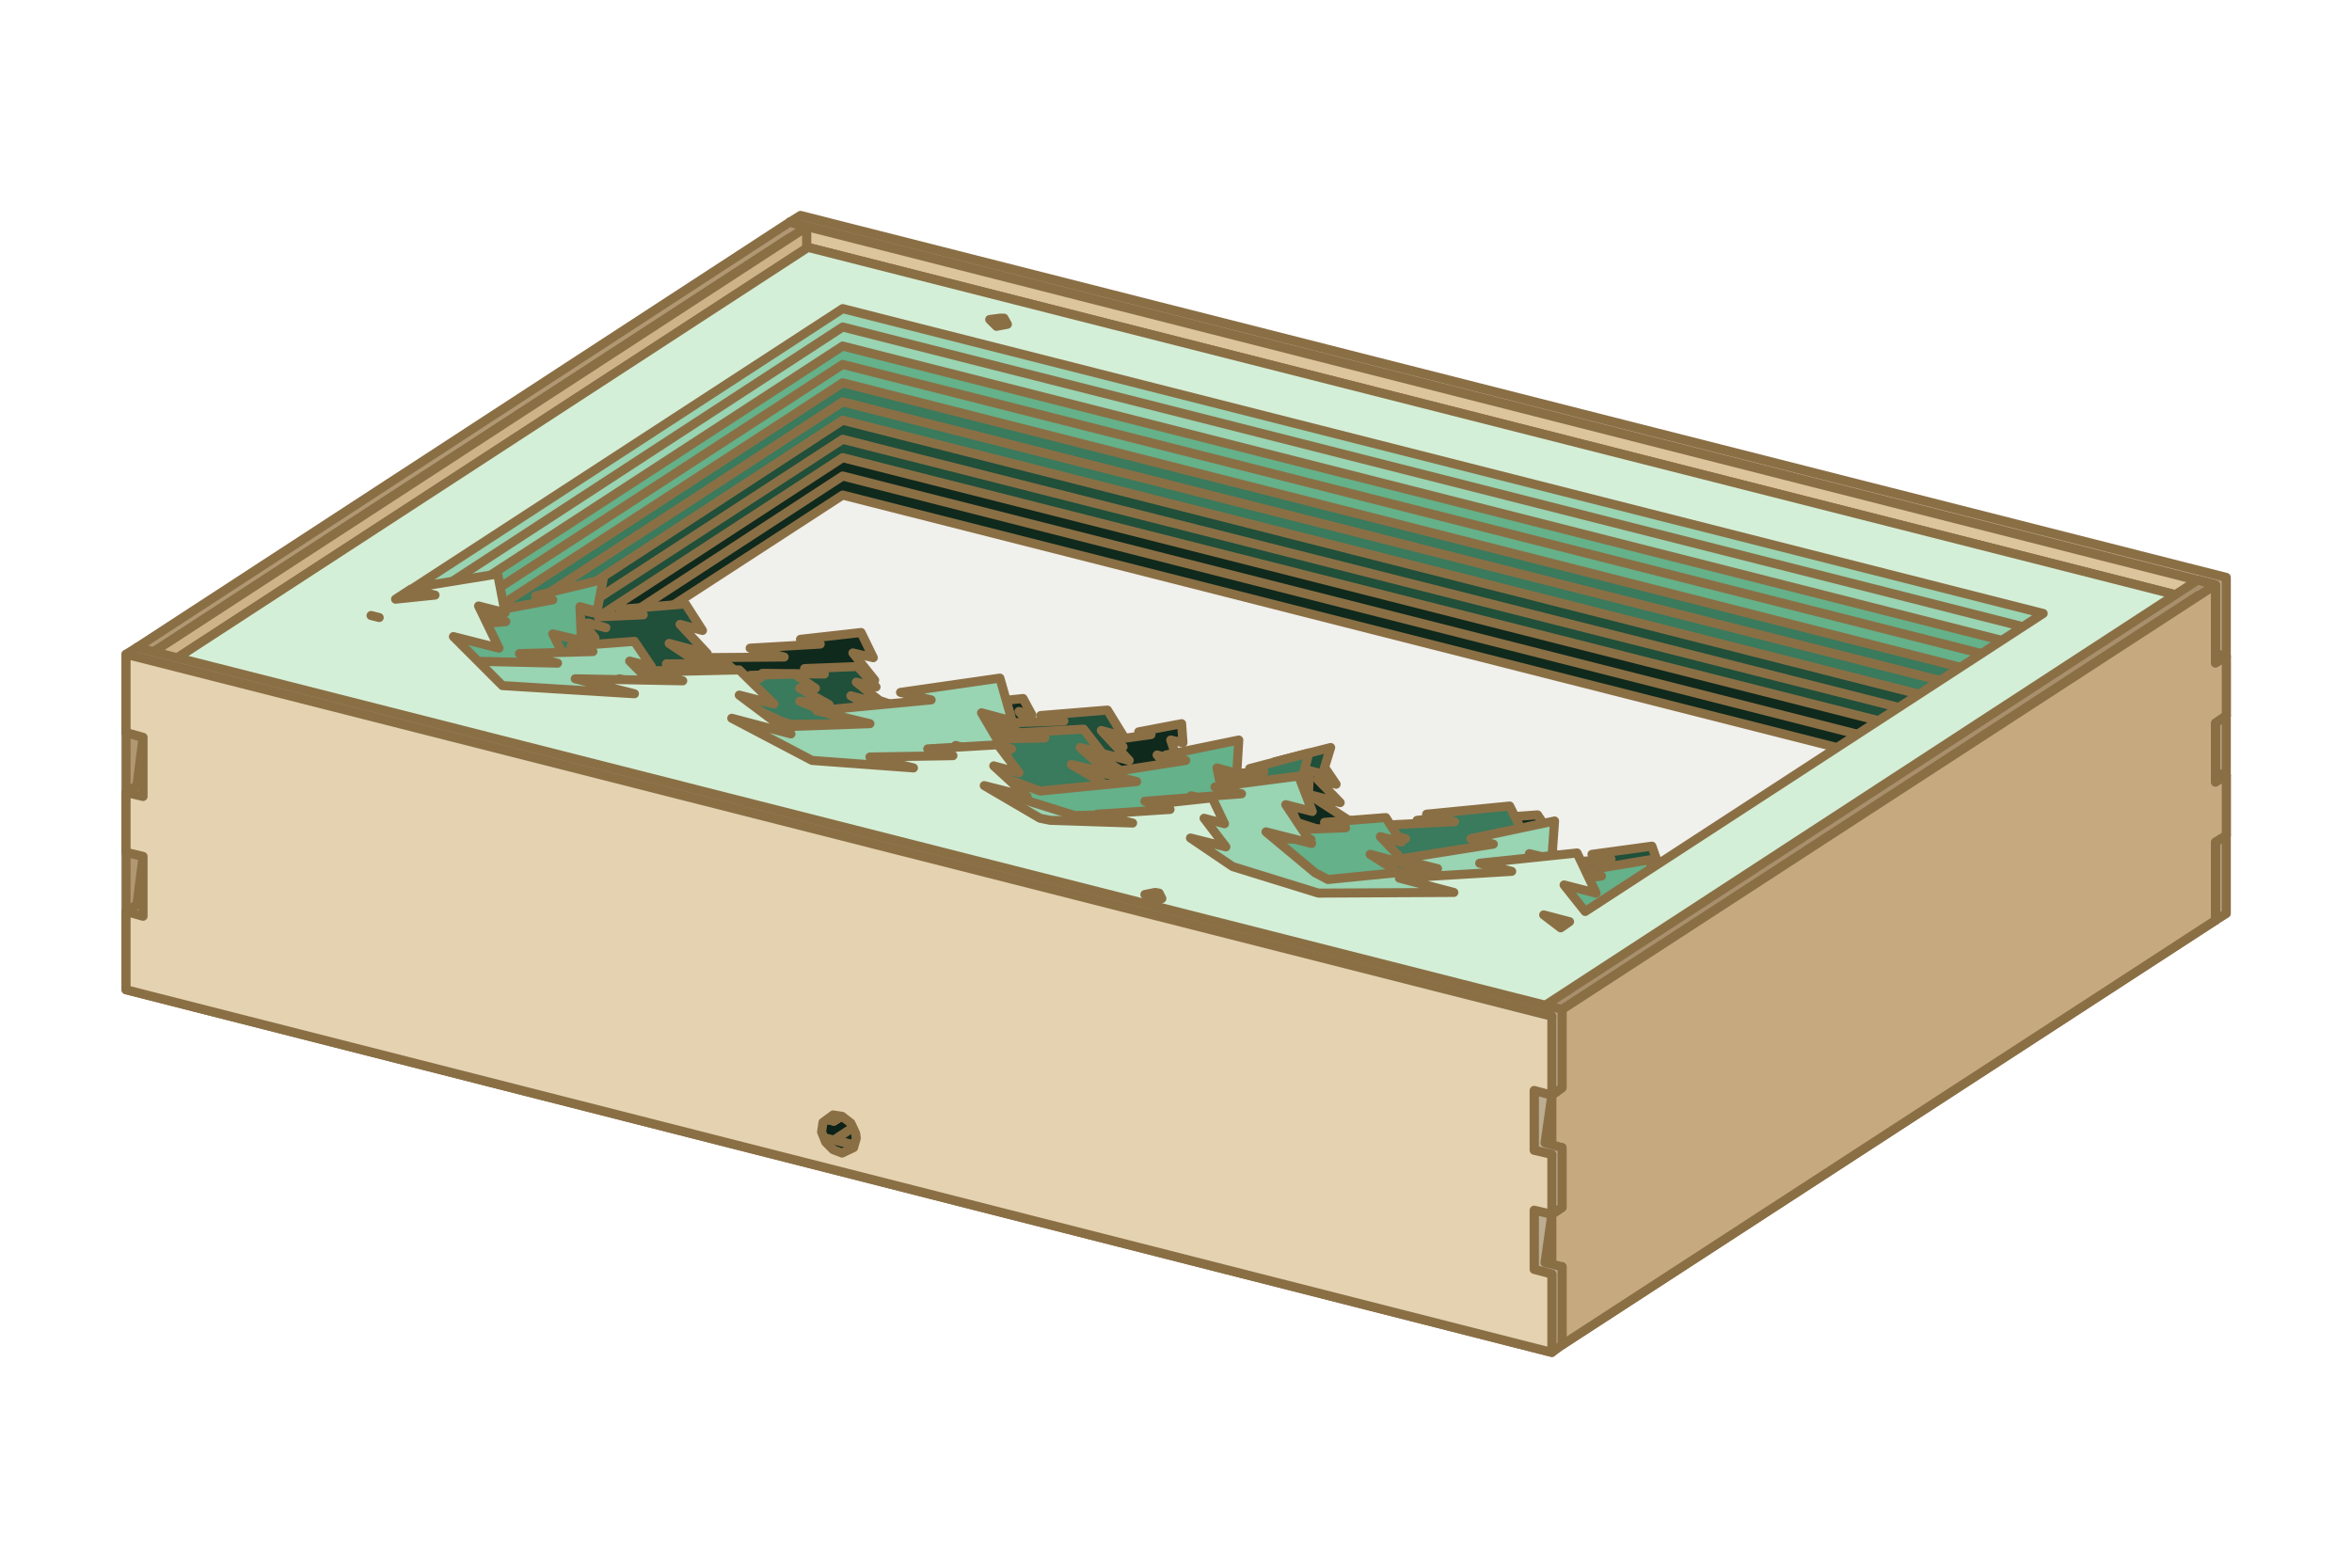
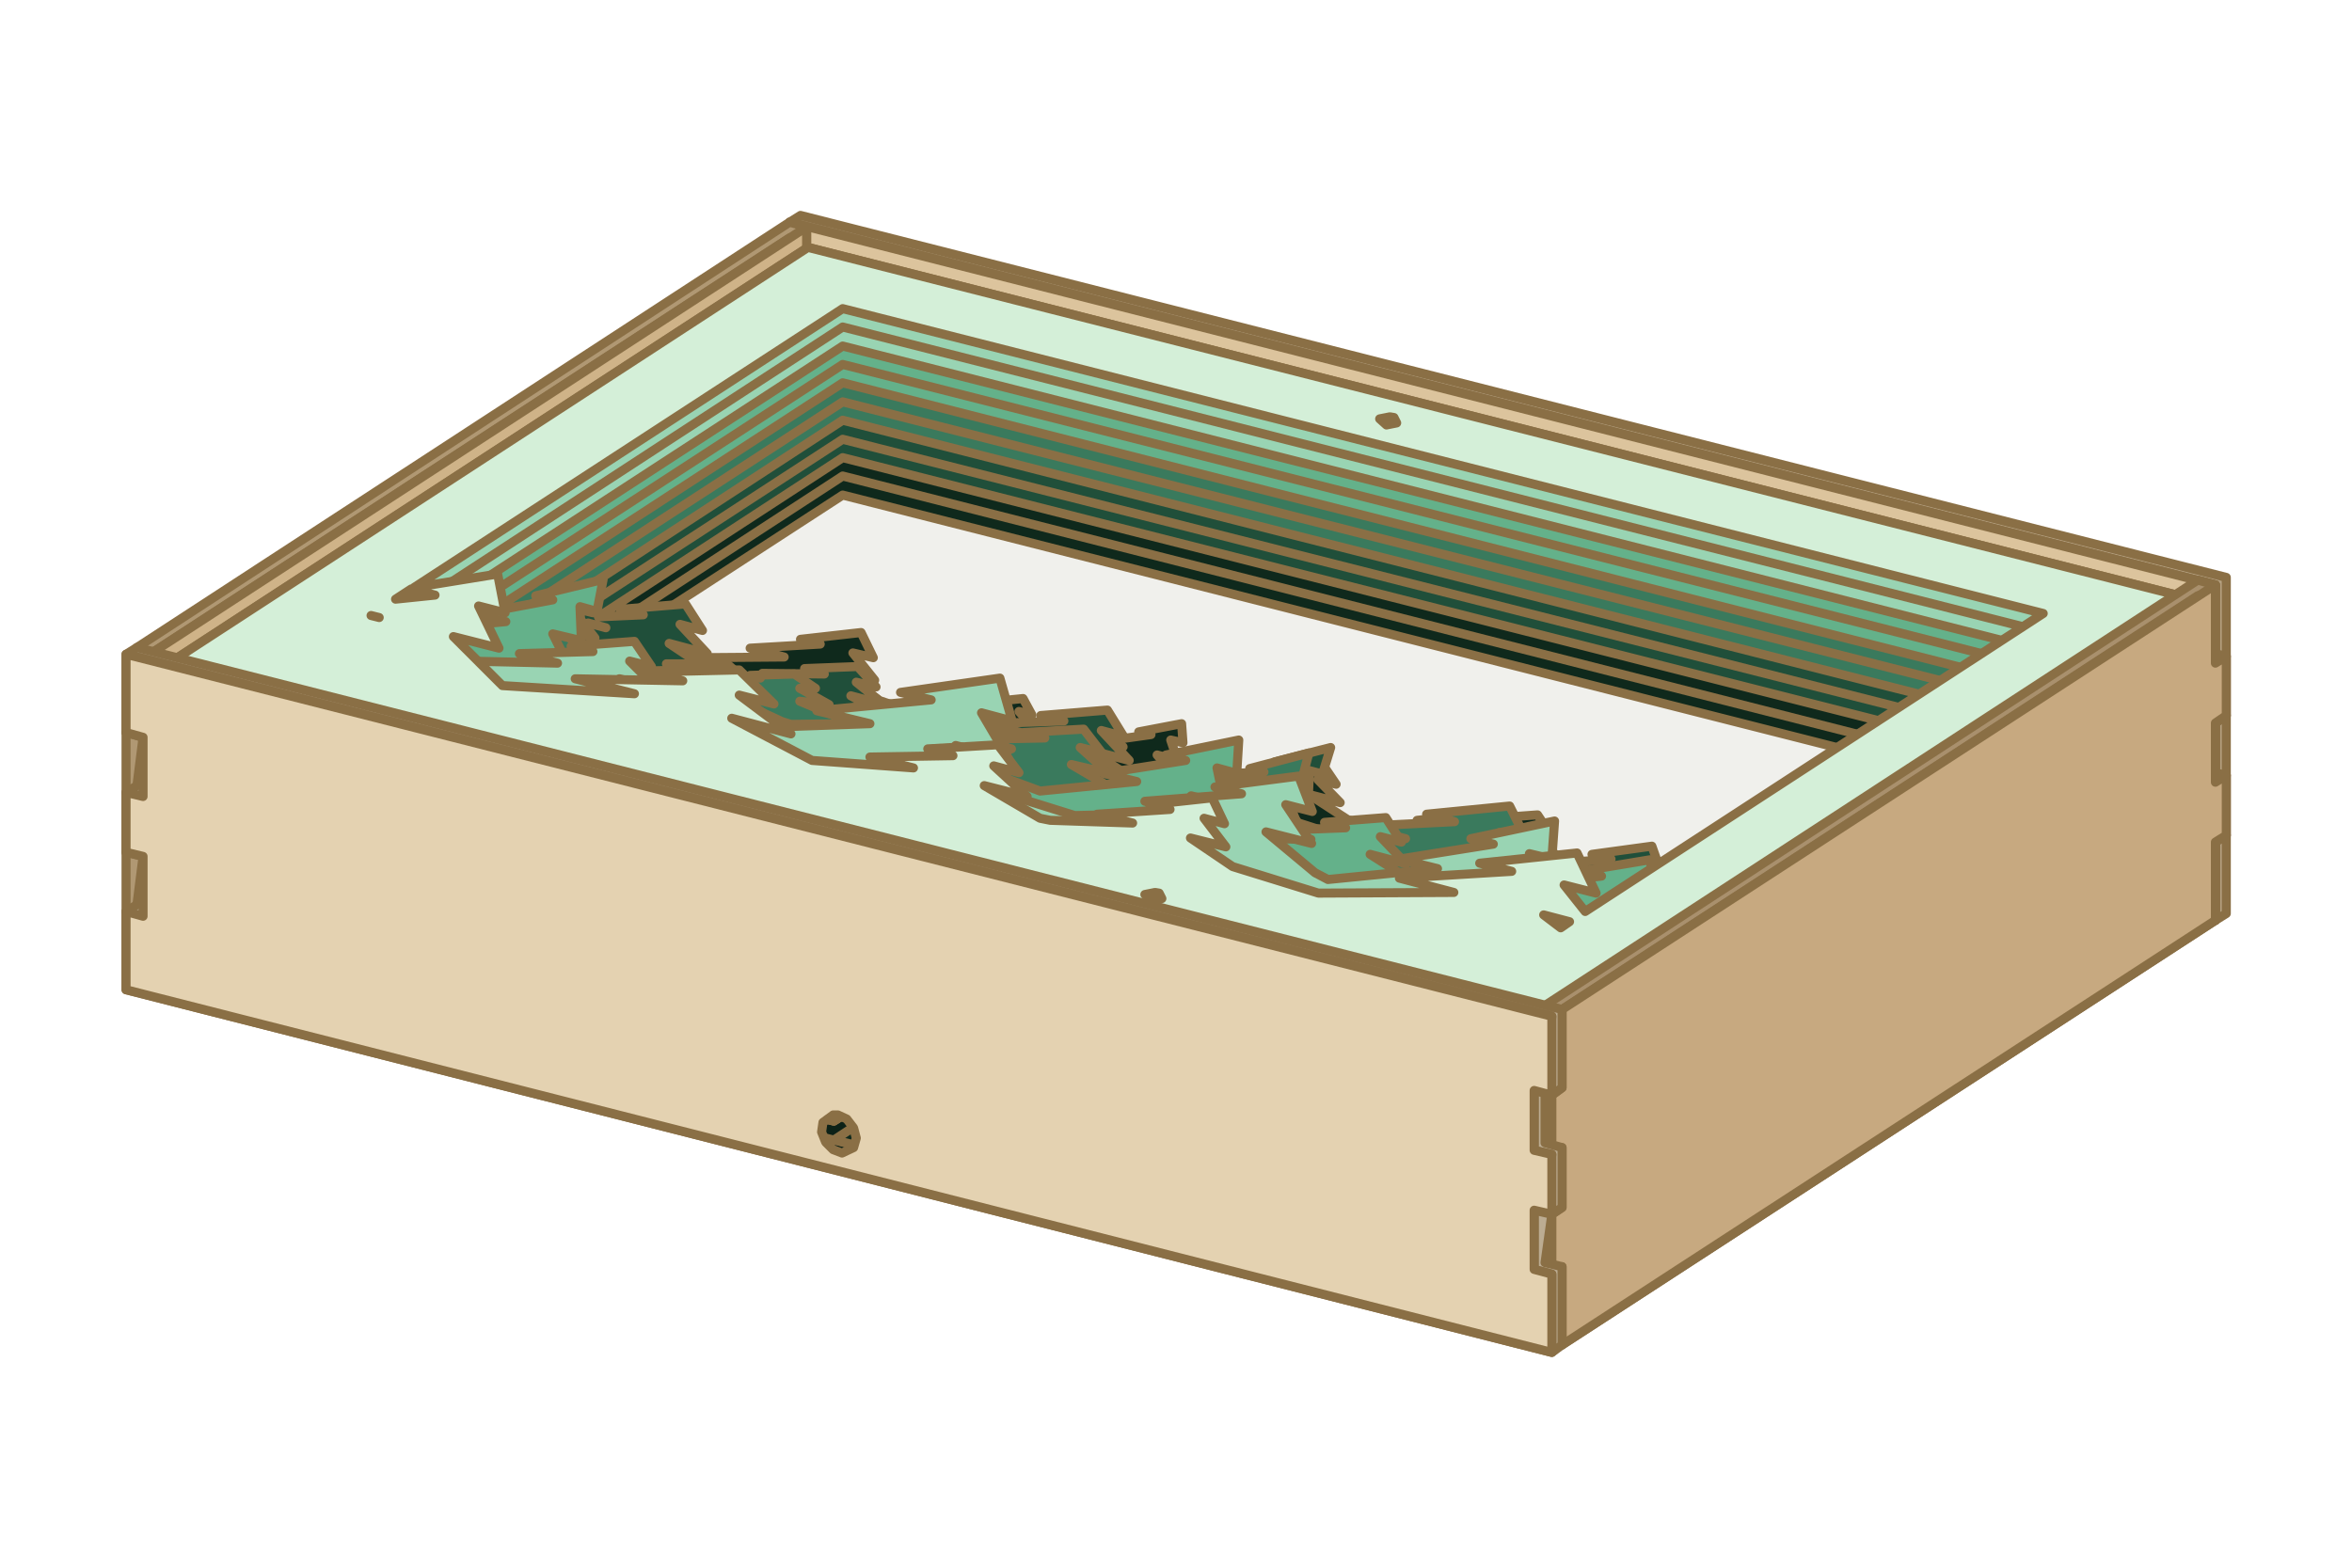
<svg xmlns="http://www.w3.org/2000/svg" width="300" height="200" viewBox="-118.72 -69.81 345.59 204.1">
  <path fill="#b5a181" fill-rule="evenodd" stroke="#8A6F45" stroke-linejoin="round" stroke-width="1.33" d="m-1.1-13.5.9-7.1-2.5-.6V-30l1.6-1 .9-7.1-2.5-.6v-11.6l1.6-1L208.4 1.9v11.6l-1.6 1-1 7.1 2.6.6V31l-1.6 1-1 7.1 2.6.7v11.5l-1.6 1L-2.7-.9v-11.5Zm0-8.7 2.5.6v8.8l-1.6 1-.9 9.8 207.9 52.9V40.8l-2.6-.6v-8.8l1.6-1.1 1-7-2.6-.7v-8.8l1.6-1 1-9.8L-1.1-49.9v10.1l2.5.7v8.7l-1.6 1.1-.9-.3Z" />
  <path fill="#dcc49d" fill-rule="evenodd" stroke="#8A6F45" stroke-linejoin="round" stroke-width="1.33" d="M204.2 13.8v8.8l2.6.7V32l-2.6-.6v8.8l2.6.6v11.5L-2.7-.9v-11.5l2.5.6v-8.8l-2.5-.6V-30l2.5.7v-8.8l-2.5-.6v-11.6L206.8 3v11.5Z" />
  <path fill="#b09873" fill-rule="evenodd" stroke="#8A6F45" stroke-linejoin="round" stroke-width="1.33" d="M1.4-21.6v8.8l-1.6 1V-.3l-95.9 62.5-2.5-.7V51.4l-1.6-.4v-8.7l1.6-1.1v-7.3l-1.6-.4v-8.8l1.6-1V12.2l95.9-62.5 2.5.7v10.1l1.6.4v8.7l-1.6 1.1v7.3Zm-99.1 47v7.3l1.6.4v8.8l-1.6 1v7.3l1.6.4v9.2L-2.7-.9v-11.5l1.6-1.1v-7.3l-1.6-.4V-30l1.6-1v-7.3l-1.6-.4V-48l-93.4 60.8v11.5Z" />
  <path fill="#cfb388" fill-rule="evenodd" stroke="#8A6F45" stroke-linejoin="round" stroke-width="1.33" d="M-97.7 25.4v8.7l1.6-1v8.8l-1.6 1v8.8l1.6-1.1v11.6L-.2-.3v-11.5l1.6-1v-8.8l-1.6 1v-8.7l1.6-1.1v-8.7l-1.6 1v-11.5l-95.9 62.4v11.5Z" />
  <path fill="#0c2117" fill-rule="evenodd" stroke="#8A6F45" stroke-linejoin="round" stroke-width="1.33" d="M-95.4 59.3 0-2.7 203.5 49v2.7l-95.4 62.1-203.5-51.7Zm203.5 51.8L200.5 51 0 0l-92.4 60.1Z" />
-   <path fill="#0f291c" fill-rule="evenodd" stroke="#8A6F45" stroke-linejoin="round" stroke-width="1.33" d="M108.1 111.1-95.4 59.3 0-2.7 203.5 49ZM-58.7 64.2l-1.5.3 1 .9 1.6-.3-.5-.8ZM51 92.1l-1.5.2 1 1L52 93l-.4-.9Zm29.4 7.4-1.5.3 1 .9 1.5-.3-.4-.8Zm59.1-55.3-1.8.1-2.8 1.8-2.2.2-1.3.5-.3 1.5 2 .9 1.8.1 1.9-.2 1.4-.5.2-1.5 2.3-1.7-.6-1.1ZM37.7 18.3l-1.8.2-2.8 1.7-2.1.2-1.4.6-.3 1.5 2 .8 1.9.2 1.8-.3 1.4-.5.3-1.5 2.2-1.7-.6-1.1ZM167.3 43l-1.5.2 1 1 1.5-.3-.4-.9ZM28.2 7.6l-1.5.3 1 .9 1.6-.3-.5-.8Z" />
+   <path fill="#0f291c" fill-rule="evenodd" stroke="#8A6F45" stroke-linejoin="round" stroke-width="1.33" d="M108.1 111.1-95.4 59.3 0-2.7 203.5 49ZM-58.7 64.2l-1.5.3 1 .9 1.6-.3-.5-.8ZM51 92.1l-1.5.2 1 1L52 93l-.4-.9Zm29.4 7.4-1.5.3 1 .9 1.5-.3-.4-.8Zm59.1-55.3-1.8.1-2.8 1.8-2.2.2-1.3.5-.3 1.5 2 .9 1.8.1 1.9-.2 1.4-.5.2-1.5 2.3-1.7-.6-1.1ZM37.7 18.3l-1.8.2-2.8 1.7-2.1.2-1.4.6-.3 1.5 2 .8 1.9.2 1.8-.3 1.4-.5.3-1.5 2.2-1.7-.6-1.1ZM167.3 43l-1.5.2 1 1 1.5-.3-.4-.9ZM85.5 22.2l-1.5.2 1 1 1.5-.3-.4-.9ZM28.2 7.6l-1.5.3 1 .9 1.6-.3-.5-.8Z" />
  <path fill="#0c2117" fill-rule="evenodd" stroke="#8A6F45" stroke-linejoin="round" stroke-width="1.33" d="m8.9 83.1 8.5-5.5 85.7 21.8 75.4-49.1L5.1 6.2l-75.4 49.1 82.6 21V79l-8.5 5.6-99.2-25.3v-2.7L0-5.5l203.5 51.7V49l-95.4 62.1L8.9 85.9Zm-82.2-25.8v-2.8l78.4-51 176.4 44.8v2.8l-78.4 51-85.7-21.8-5.4 3.6 96.1 24.4 92.4-60.1L0-2.7l-92.4 60.1L3.8 81.8l5.5-3.5Z" />
-   <path fill="#0f291c" fill-rule="evenodd" stroke="#8A6F45" stroke-linejoin="round" stroke-width="1.33" d="M108.1 108.3 8.9 83.1l8.5-5.5 85.7 21.8 78.4-51.1L5.1 3.5l-78.4 51 85.6 21.8-8.5 5.5-99.2-25.2L0-5.5l203.5 51.7ZM51 89.3l-1.5.3 1 .9 1.5-.3-.4-.8ZM-58.6 61.6l-1.4.4 1.6.4.2-.7ZM80.5 97l-1.4.3 1.6.4.2-.6ZM28.2 4.9l-1.5.2 1 1 1.6-.3-.5-.8Zm139.2 35.5-1.4.4 1.6.4.2-.7Z" />
+   <path fill="#0f291c" fill-rule="evenodd" stroke="#8A6F45" stroke-linejoin="round" stroke-width="1.33" d="M108.1 108.3 8.9 83.1l8.5-5.5 85.7 21.8 78.4-51.1L5.1 3.5l-78.4 51 85.6 21.8-8.5 5.5-99.2-25.2L0-5.5l203.5 51.7ZM51 89.3l-1.5.3 1 .9 1.5-.3-.4-.8ZM-58.6 61.6l-1.4.4 1.6.4.2-.7ZM80.5 97l-1.4.3 1.6.4.2-.6Zm5-77.6-1.5.3 1 .9 1.5-.3-.4-.8Zm81.9 21-1.4.4 1.6.4.2-.7ZM28.3 5.1l-1.4.3 1.6.4.2-.6Z" />
  <path fill="#0c2117" fill-rule="evenodd" stroke="#8A6F45" stroke-linejoin="round" stroke-width="1.33" d="m8.9 80.4 8.5-5.5 85.7 21.7 75.4-49.1L5.1 3.5l-75.4 49.1 82.6 21v2.7l-8.5 5.5-99.2-25.2v-2.7L0-8.2l203.5 51.7v2.7l-95.4 62.1L8.9 83.1Zm-82.2-25.9v-2.7L5.1.7l176.4 44.9v2.7l-78.4 51.1-85.7-21.8-5.4 3.5 96.1 24.5 92.4-60.1L0-5.5l-92.4 60.1L3.8 79.1l5.5-3.6Z" />
-   <path fill="#0f291c" fill-rule="evenodd" stroke="#8A6F45" stroke-linejoin="round" stroke-width="1.33" d="M108.1 105.6 8.9 80.4l8.5-5.5 85.7 21.7 78.4-51L5.1.7l-78.4 51.1 85.6 21.8-8.5 5.5-99.2-25.2L0-8.2l203.5 51.7ZM51 86.6l-1.5.3 1 .9 1.5-.3-.4-.8ZM-58.6 58.9l-1.4.4 1.6.4.2-.7ZM80.5 94.2l-1.4.4 1.6.4.2-.7ZM28.2 2.1l-1.5.3 1 .9 1.6-.2-.5-.9Zm139.2 35.6-1.4.3 1.6.4.2-.6Z" />
+   <path fill="#0f291c" fill-rule="evenodd" stroke="#8A6F45" stroke-linejoin="round" stroke-width="1.33" d="M108.1 105.6 8.9 80.4l8.5-5.5 85.7 21.7 78.4-51L5.1.7l-78.4 51.1 85.6 21.8-8.5 5.5-99.2-25.2L0-8.2l203.5 51.7ZM51 86.6l-1.5.3 1 .9 1.5-.3-.4-.8ZM-58.6 58.9l-1.4.4 1.6.4.2-.7ZM80.5 94.2l-1.4.4 1.6.4.2-.7Zm5-77.5L84 17l1 .9 1.5-.3-.4-.8Zm81.9 21-1.4.3 1.6.4.2-.6ZM28.3 2.3l-1.4.4 1.6.4.2-.7Z" />
  <path fill="#0c2117" fill-rule="evenodd" stroke="#8A6F45" stroke-linejoin="round" stroke-width="1.33" d="M-95.4 51.1 0-11l203.5 51.8v2.7l-95.4 62.1-203.5-51.7Zm203.5 51.8 92.4-60.2L0-8.2l-92.4 60.1Z" />
-   <path fill="#0f291c" fill-rule="evenodd" stroke="#8A6F45" stroke-linejoin="round" stroke-width="1.33" d="M108.1 102.9-95.4 51.1 0-11l203.5 51.8ZM51 83.8l-1.5.3 1 .9 1.5-.2-.4-.9ZM-58.6 56.2l-1.4.3 1.6.4.2-.6ZM80.5 91.5l-1.4.4 1.6.4.2-.7ZM5.1-2l-78.4 51.1 176.4 44.8 78.4-51.1ZM28.2-.6l-1.5.3 1 .9 1.6-.3-.5-.8Zm139.2 35.5-1.4.4 1.6.4.2-.7Z" />
+   <path fill="#0f291c" fill-rule="evenodd" stroke="#8A6F45" stroke-linejoin="round" stroke-width="1.33" d="M108.1 102.9-95.4 51.1 0-11l203.5 51.8ZM51 83.8l-1.5.3 1 .9 1.5-.2-.4-.9ZM-58.6 56.2l-1.4.3 1.6.4.2-.6ZM80.5 91.5l-1.4.4 1.6.4.2-.7ZM5.1-2l-78.4 51.1 176.4 44.8 78.4-51.1Zm80.4 15.9-1.5.3 1 .9 1.5-.2-.4-.9Zm81.9 21-1.4.4 1.6.4.2-.7ZM28.3-.4l-1.4.3 1.6.4.2-.6Z" />
  <path fill="#0c2117" fill-rule="evenodd" stroke="#8A6F45" stroke-linejoin="round" stroke-width="1.33" d="M-95.4 48.4 0-13.7 203.5 38v2.8l-95.4 62.1-203.5-51.8Zm203.5 51.7L200.5 40 0-11l-92.4 60.2Z" />
-   <path fill="#0f291c" fill-rule="evenodd" stroke="#8A6F45" stroke-linejoin="round" stroke-width="1.33" d="M108.1 100.1-95.4 48.4 0-13.7 203.5 38ZM51 81.1l-1.5.3 1 .9L52 82l-.4-.8ZM-58.6 53.4l-1.4.4 1.6.4.2-.7ZM80.5 88.8l-1.4.3 1.6.4.2-.6ZM5.1-4.7l-78.4 51 176.4 44.8 78.4-51Zm23.1 1.3-1.5.3 1 .9 1.6-.2-.5-.9Zm139.2 35.6-1.4.3 1.6.5.2-.7Z" />
+   <path fill="#0f291c" fill-rule="evenodd" stroke="#8A6F45" stroke-linejoin="round" stroke-width="1.33" d="M108.1 100.1-95.4 48.4 0-13.7 203.5 38ZM51 81.1l-1.5.3 1 .9L52 82l-.4-.8ZM-58.6 53.4l-1.4.4 1.6.4.2-.7ZM80.5 88.8l-1.4.3 1.6.4.2-.6ZM5.1-4.7l-78.4 51 176.4 44.8 78.4-51Zm80.4 15.9-1.5.3 1 .9 1.5-.3-.4-.8Zm81.9 21-1.4.3 1.6.5.2-.7ZM28.3-3.2l-1.4.4 1.6.4.2-.7Z" />
  <path fill="#bebebb" fill-rule="evenodd" stroke="#8A6F45" stroke-linejoin="round" stroke-width="1.33" d="M-95.4 45.6 0-16.4l203.5 51.7V38l-95.4 62.1-203.5-51.7Zm203.5 51.8 92.4-60.1L0-13.7l-92.4 60.1Z" />
-   <path fill="#f0f0ec" fill-rule="evenodd" stroke="#8A6F45" stroke-linejoin="round" stroke-width="1.33" d="M108.1 97.4-95.4 45.6 0-16.4l203.5 51.7ZM51 78.4l-1.5.2 1 1 1.5-.3-.4-.9ZM28.2-6.1l-1.5.3 1 .9 1.6-.3-.5-.8Z" />
+   <path fill="#f0f0ec" fill-rule="evenodd" stroke="#8A6F45" stroke-linejoin="round" stroke-width="1.33" d="M108.1 97.4-95.4 45.6 0-16.4l203.5 51.7ZM51 78.4l-1.5.2 1 1 1.5-.3-.4-.9ZM85.5 8.5l-1.5.2 1 1 1.5-.3-.4-.9Z" />
  <path fill="#0c2117" fill-rule="evenodd" stroke="#8A6F45" stroke-linejoin="round" stroke-width="1.33" d="M-95.4 42.9 0-19.2l203.5 51.7v2.8l-95.4 62.1-203.5-51.8Zm203.5 51.7 92.4-60.1L0-16.4l-92.4 60.1Z" />
-   <path fill="#0f291c" fill-rule="evenodd" stroke="#8A6F45" stroke-linejoin="round" stroke-width="1.33" d="M108.1 94.6-95.4 42.9 0-19.2l203.5 51.7ZM51 75.6l-1.5.3 1 .9 1.5-.3-.4-.8ZM5.1-10.2-20.6 6.5l-1.4.9 2.2 2.7L-24 9l4.9 3.5 3.2 1.2 12.4-.1-5-1.3 10.3-.6-2.9-.7 8.9-1 1.8 3.7-3-.7 3.2 4-5-1.3 5.7 4.3 5.7 1.9h8.2l-3.4-.8 6.8-.3-2-.5 5.8-.6 1.3 2.4-1.9-.5 2.3 2.6-3.4-.9L34 26l3.9 1.4 8.4-.6-3-.8 7.1-1-1.8-.4 6.3-1.2.2 2.8-1.8-.4 1 3-3-.8 2.7 3.1 1.5.3 10.5.5-4.6-1.2 9.1-.2-2.7-.7 7.7-.6 2.1 3.1-2.7-.7 3.3 3.4-4.6-1.2 5.7 3.7 6.2 2 11.7.2-5-1.2 9.7-.3-2.9-.8 8.2-.6 2.2 3.3-2.8-.7 3.6 3.6-5-1.2 6.1 3.8 4.6 1.6 12.4-.6-4.6-1.2 10.4-1.2-2.7-.7 9.1-1.4.8 4-2.7-.7 2 4.3-4.6-1.2 4.4 4.5 4.5 1.6 6.3-.2 30.3-19.8Zm23.1 1.4-1.5.2 1 1 1.6-.3-.5-.9Z" />
+   <path fill="#0f291c" fill-rule="evenodd" stroke="#8A6F45" stroke-linejoin="round" stroke-width="1.33" d="M108.1 94.6-95.4 42.9 0-19.2l203.5 51.7ZM51 75.6l-1.5.3 1 .9 1.5-.3-.4-.8ZM5.1-10.2-20.6 6.5l-1.4.9 2.2 2.7L-24 9l4.9 3.5 3.2 1.2 12.4-.1-5-1.3 10.3-.6-2.9-.7 8.9-1 1.8 3.7-3-.7 3.2 4-5-1.3 5.7 4.3 5.7 1.9h8.2l-3.4-.8 6.8-.3-2-.5 5.8-.6 1.3 2.4-1.9-.5 2.3 2.6-3.4-.9L34 26l3.9 1.4 8.4-.6-3-.8 7.1-1-1.8-.4 6.3-1.2.2 2.8-1.8-.4 1 3-3-.8 2.7 3.1 1.5.3 10.5.5-4.6-1.2 9.1-.2-2.7-.7 7.7-.6 2.1 3.1-2.7-.7 3.3 3.4-4.6-1.2 5.7 3.7 6.2 2 11.7.2-5-1.2 9.7-.3-2.9-.8 8.2-.6 2.2 3.3-2.8-.7 3.6 3.6-5-1.2 6.1 3.8 4.6 1.6 12.4-.6-4.6-1.2 10.4-1.2-2.7-.7 9.1-1.4.8 4-2.7-.7 2 4.3-4.6-1.2 4.4 4.5 4.5 1.6 6.3-.2 30.3-19.8ZM85.5 5.7 84 6l1 .9 1.5-.3-.4-.8Z" />
  <path fill="#0c2117" fill-rule="evenodd" stroke="#8A6F45" stroke-linejoin="round" stroke-width="1.33" d="M-95.4 40.2 0-21.9l203.5 51.7v2.7l-95.4 62.1-203.5-51.7Zm203.5 51.7 92.4-60.1L0-19.2l-92.4 60.1Z" />
-   <path fill="#0f291c" fill-rule="evenodd" stroke="#8A6F45" stroke-linejoin="round" stroke-width="1.33" d="M108.1 91.9-95.4 40.2 0-21.9l203.5 51.7ZM51 72.9l-1.5.2 1 1 1.5-.3-.4-.8ZM5.1-13l-78.4 51.1 176.4 44.8 78.4-51Zm23.1 1.4-1.5.3 1 .9 1.6-.3-.5-.8Z" />
+   <path fill="#0f291c" fill-rule="evenodd" stroke="#8A6F45" stroke-linejoin="round" stroke-width="1.33" d="M108.1 91.9-95.4 40.2 0-21.9l203.5 51.7ZM51 72.9l-1.5.2 1 1 1.5-.3-.4-.8ZM5.1-13l-78.4 51.1 176.4 44.8 78.4-51ZM85.5 3l-1.5.3 1 .9 1.5-.3-.4-.8Z" />
  <path fill="#1a3e2e" fill-rule="evenodd" stroke="#8A6F45" stroke-linejoin="round" stroke-width="1.33" d="M-95.4 37.4 0-24.7l203.5 51.8v2.7l-95.4 62.1-203.5-51.7Zm203.5 51.8L200.5 29 0-21.9l-92.4 60.1Z" />
-   <path fill="#204f3a" fill-rule="evenodd" stroke="#8A6F45" stroke-linejoin="round" stroke-width="1.33" d="M108.1 89.2-95.4 37.4 0-24.7l203.5 51.8ZM51 70.1l-1.5.3 1 .9 1.5-.2-.4-.9ZM5.1-15.7-30.8 7.7l6.6-.3-3.4-.8 9.6-.8 2.5 3.9-3.3-.9 4 4.3-5.6-1.5 6.9 4.6 11.7 1.1-4.9-1.3 9.1.1-2.9-.8 7.8-.3 2.7 3-2.9-.7 4.1 3.3-4.9-1.3 6.6 3.6 5.4 1.8 13.7.2-5.7-1.5 11.3-.4-3.4-.8 9.8-.8 2.4 3.9-3.3-.9 4.1 4.4-5.8-1.5 7 4.6 5.8 1.9 10.5-1.5-3.3-.9 9.1-1.9-1.9-.5 8.2-2.1-1.2 3.9-1.9-.5-.2 4.2-3.3-.8 1.6 4.2 5.6 1.8h10.3l-4.2-1.1 8.5-.4-2.5-.6 7.4-.8 1.5 3-2.4-.6 2.7 3.3-4.2-1 6 4.1 12.1-.3-4.8-1.2 10.2-.8-2.8-.7 8.8-1.2 1.3 3.7-2.8-.7 2.7 4.1-4.8-1.2 5.2 4.2 4.4 1.6 11.3-.5-4.4-1.1 9.5-.9-2.5-.7 7.3-1.1 30.3-19.7ZM-32.3 8.6l2.6.7Zm60.5-22.9-1.5.3 1 .9 1.6-.3-.5-.8Z" />
+   <path fill="#204f3a" fill-rule="evenodd" stroke="#8A6F45" stroke-linejoin="round" stroke-width="1.33" d="M108.1 89.2-95.4 37.4 0-24.7l203.5 51.8ZM51 70.1l-1.5.3 1 .9 1.5-.2-.4-.9ZM5.1-15.7-30.8 7.7l6.6-.3-3.4-.8 9.6-.8 2.5 3.9-3.3-.9 4 4.3-5.6-1.5 6.9 4.6 11.7 1.1-4.9-1.3 9.1.1-2.9-.8 7.8-.3 2.7 3-2.9-.7 4.1 3.3-4.9-1.3 6.6 3.6 5.4 1.8 13.7.2-5.7-1.5 11.3-.4-3.4-.8 9.8-.8 2.4 3.9-3.3-.9 4.1 4.4-5.8-1.5 7 4.6 5.8 1.9 10.5-1.5-3.3-.9 9.1-1.9-1.9-.5 8.2-2.1-1.2 3.9-1.9-.5-.2 4.2-3.3-.8 1.6 4.2 5.6 1.8h10.3l-4.2-1.1 8.5-.4-2.5-.6 7.4-.8 1.5 3-2.4-.6 2.7 3.3-4.2-1 6 4.1 12.1-.3-4.8-1.2 10.2-.8-2.8-.7 8.8-1.2 1.3 3.7-2.8-.7 2.7 4.1-4.8-1.2 5.2 4.2 4.4 1.6 11.3-.5-4.4-1.1 9.5-.9-2.5-.7 7.3-1.1 30.3-19.7ZM-32.3 8.6l2.6.7ZM85.5.2 84 .5l1 .9 1.5-.2-.4-.9Z" />
  <path fill="#1a3e2e" fill-rule="evenodd" stroke="#8A6F45" stroke-linejoin="round" stroke-width="1.33" d="M-95.4 34.7 0-27.4l203.5 51.7v2.8l-95.4 62.1-203.5-51.8Zm203.5 51.7 92.4-60.1L0-24.7l-92.4 60.2Z" />
-   <path fill="#204f3a" fill-rule="evenodd" stroke="#8A6F45" stroke-linejoin="round" stroke-width="1.33" d="M108.1 86.4-95.4 34.7 0-27.4l203.5 51.7ZM51 67.4l-1.5.3 1 .9 1.5-.3-.4-.8ZM5.1-18.4l-78.4 51 176.4 44.8 78.4-51Zm23.1 1.3-1.5.3 1 .9 1.6-.2-.5-.9Z" />
+   <path fill="#204f3a" fill-rule="evenodd" stroke="#8A6F45" stroke-linejoin="round" stroke-width="1.33" d="M108.1 86.4-95.4 34.7 0-27.4l203.5 51.7ZM51 67.4l-1.5.3 1 .9 1.5-.3-.4-.8ZM5.1-18.4l-78.4 51 176.4 44.8 78.4-51ZM85.5-2.5l-1.5.3 1 .9 1.5-.3-.4-.8Z" />
  <path fill="#2e614a" fill-rule="evenodd" stroke="#8A6F45" stroke-linejoin="round" stroke-width="1.33" d="M-95.4 31.9 0-30.1l203.5 51.7v2.7l-95.4 62.1-203.5-51.7Zm203.5 51.8 92.4-60.1L0-27.4l-92.4 60.1Z" />
-   <path fill="#3a7a5d" fill-rule="evenodd" stroke="#8A6F45" stroke-linejoin="round" stroke-width="1.33" d="M108.1 83.7-95.4 31.9 0-30.1l203.5 51.7ZM51 64.6l-1.5.3 1 1 1.5-.3-.4-.9ZM5.1-21.2l-38.3 25 1.6 3.3-3.2-.8 3.5 4.5-5.6-1.4 6.4 4.7 6.5 2.1 12.8 1.4-3.4-.9H-7l-1.5-.4 6.5-.2 3.1 2.1h-2.3l4.3 2.4-4.3-.5 9.1 3.8 9.4 2.8 12.6.4-5.4-1.4 10.3-.2-3.1-.8 8.8-.5 2.7 3.5-3.2-.8 4.2 3.8-5.5-1.3 7 4.1 4 1.5 11.2-1.6-3.6-.9 9.7-2-2.1-.5 8.7-2.3-1.1 4.2-2.1-.5-.1 4.4-3.6-.9 2 4.4 2.1 1h17l-6.9-1.8 14.1-.7-4.1-1.1 12.2-1.2 2.5 5-4-1.1 4.5 5.5-7-1.7L107 49l3.7 1.5 12.7-.8-4.8-1.2 10.8-1.2-2.8-.7L136 45l.6 4.1-2.7-.7 2 4.5-4.8-1.2 2.8 2.9 47.6-30.9Zm23.1 1.4-1.5.3 1 .9 1.6-.3-.5-.8Z" />
+   <path fill="#3a7a5d" fill-rule="evenodd" stroke="#8A6F45" stroke-linejoin="round" stroke-width="1.33" d="M108.1 83.7-95.4 31.9 0-30.1l203.5 51.7ZM51 64.6l-1.5.3 1 1 1.5-.3-.4-.9ZM5.1-21.2l-38.3 25 1.6 3.3-3.2-.8 3.5 4.5-5.6-1.4 6.4 4.7 6.5 2.1 12.8 1.4-3.4-.9H-7l-1.5-.4 6.5-.2 3.1 2.1h-2.3l4.3 2.4-4.3-.5 9.1 3.8 9.4 2.8 12.6.4-5.4-1.4 10.3-.2-3.1-.8 8.8-.5 2.7 3.5-3.2-.8 4.2 3.8-5.5-1.3 7 4.1 4 1.5 11.2-1.6-3.6-.9 9.7-2-2.1-.5 8.7-2.3-1.1 4.2-2.1-.5-.1 4.4-3.6-.9 2 4.4 2.1 1h17l-6.9-1.8 14.1-.7-4.1-1.1 12.2-1.2 2.5 5-4-1.1 4.5 5.5-7-1.7L107 49l3.7 1.5 12.7-.8-4.8-1.2 10.8-1.2-2.8-.7L136 45l.6 4.1-2.7-.7 2 4.5-4.8-1.2 2.8 2.9 47.6-30.9Zm80.4 16L84-5l1 1 1.5-.3-.4-.9Z" />
  <path fill="#2e614a" fill-rule="evenodd" stroke="#8A6F45" stroke-linejoin="round" stroke-width="1.33" d="M-95.4 29.2 0-32.9l203.5 51.7v2.8l-95.4 62.1-203.5-51.8Zm203.5 51.7 92.4-60.1L0-30.1-92.4 30Z" />
-   <path fill="#3a7a5d" fill-rule="evenodd" stroke="#8A6F45" stroke-linejoin="round" stroke-width="1.33" d="M108.1 80.9-95.4 29.2 0-32.9l203.5 51.7ZM51 61.9l-1.5.3 1 .9 1.5-.3-.4-.8ZM5.1-23.9l-78.4 51L103.1 72l78.4-51.1Zm23.1 1.4-1.5.2 1 1 1.6-.3-.5-.9Z" />
+   <path fill="#3a7a5d" fill-rule="evenodd" stroke="#8A6F45" stroke-linejoin="round" stroke-width="1.33" d="M108.1 80.9-95.4 29.2 0-32.9l203.5 51.7ZM51 61.9l-1.5.3 1 .9 1.5-.3-.4-.8ZM5.1-23.9l-78.4 51L103.1 72l78.4-51.1ZM85.5-8l-1.5.3 1 .9 1.5-.3-.4-.8Z" />
  <path fill="#508c6e" fill-rule="evenodd" stroke="#8A6F45" stroke-linejoin="round" stroke-width="1.33" d="M-95.4 26.5 0-35.6l203.5 51.7v2.7l-95.4 62.1-203.5-51.7Zm203.5 51.7 92.4-60.1L0-32.9l-92.4 60.1Z" />
-   <path fill="#64b18a" fill-rule="evenodd" stroke="#8A6F45" stroke-linejoin="round" stroke-width="1.33" d="M108.1 78.2-95.4 26.5 0-35.6l203.5 51.7ZM51 59.2l-1.5.2 1 1 1.5-.3-.4-.8ZM5.1-26.7-46.5 6.9l9-1.7-2.5-.6 9.9-2.4-.9 4.7-2.5-.7.2 5-4.2-1 2.5 5 13 1.5-3.8-1 8.4-.2-3.4-.9h8.9l3.7 3.2-3.5-.8 4.1 2.8-4.6-.6 8.4 3.9 1.3.4 15.5-.2-6.2-1.6 13.5-1.3-3.6-.9 11.7-1.7 1.4 5.1-3.6-.9 3.2 5.4-6.2-1.6 6.3 5.8 4.6 1.7 14.2-1.4-4.9-1.2 12.1-1.9-2.9-.8 10.7-2.2-.3 4.9-2.9-.8 1.1 5.3-4.9-1.2 3.7 5.4 1.3.8 12.6.2-5.3-1.3 10.4-.4-3.1-.8 9-.7 2.3 3.6-3.1-.8 3.8 4-5.3-1.4 6.6 4.2 7 2.3 13.9-.7-5.2-1.3 11.7-1.3-3.1-.7 10.2-1.7.9 4.5-3-.8 2.4 4.8-5.3-1.3 5.3 5 57.5-37.4ZM-47.6 7.6l-2 1.3 5.2-.5Zm75.8-32.9-1.5.3 1 .9 1.6-.3-.5-.8Z" />
+   <path fill="#64b18a" fill-rule="evenodd" stroke="#8A6F45" stroke-linejoin="round" stroke-width="1.33" d="M108.1 78.2-95.4 26.5 0-35.6l203.5 51.7ZM51 59.2l-1.5.2 1 1 1.5-.3-.4-.8ZM5.1-26.7-46.5 6.9l9-1.7-2.5-.6 9.9-2.4-.9 4.7-2.5-.7.2 5-4.2-1 2.5 5 13 1.5-3.8-1 8.4-.2-3.4-.9h8.9l3.7 3.2-3.5-.8 4.1 2.8-4.6-.6 8.4 3.9 1.3.4 15.5-.2-6.2-1.6 13.5-1.3-3.6-.9 11.7-1.7 1.4 5.1-3.6-.9 3.2 5.4-6.2-1.6 6.3 5.8 4.6 1.7 14.2-1.4-4.9-1.2 12.1-1.9-2.9-.8 10.7-2.2-.3 4.9-2.9-.8 1.1 5.3-4.9-1.2 3.7 5.4 1.3.8 12.6.2-5.3-1.3 10.4-.4-3.1-.8 9-.7 2.3 3.6-3.1-.8 3.8 4-5.3-1.4 6.6 4.2 7 2.3 13.9-.7-5.2-1.3 11.7-1.3-3.1-.7 10.2-1.7.9 4.5-3-.8 2.4 4.8-5.3-1.3 5.3 5 57.5-37.4ZM-47.6 7.6l-2 1.3 5.2-.5ZM85.5-10.7l-1.5.3 1 .9 1.5-.3-.4-.8Z" />
  <path fill="#508c6e" fill-rule="evenodd" stroke="#8A6F45" stroke-linejoin="round" stroke-width="1.33" d="M-95.4 23.7 0-38.4l203.5 51.8v2.7l-95.4 62.1-203.5-51.7Zm203.5 51.7 92.4-60.1L0-35.6l-92.4 60.1Z" />
-   <path fill="#64b18a" fill-rule="evenodd" stroke="#8A6F45" stroke-linejoin="round" stroke-width="1.33" d="M108.1 75.4-95.4 23.7 0-38.4l203.5 51.8ZM51 56.4l-1.5.3 1 .9 1.5-.2-.4-.9ZM5.1-29.4l-78.4 51 176.4 44.9 78.4-51.1ZM28.2-28l-1.5.3 1 .9 1.6-.3-.5-.8Z" />
+   <path fill="#64b18a" fill-rule="evenodd" stroke="#8A6F45" stroke-linejoin="round" stroke-width="1.33" d="M108.1 75.4-95.4 23.7 0-38.4l203.5 51.8ZM51 56.4l-1.5.3 1 .9 1.5-.2-.4-.9ZM5.1-29.4l-78.4 51 176.4 44.9 78.4-51.1Zm80.4 15.9-1.5.3 1 .9 1.5-.2-.4-.9Z" />
  <path fill="#7aa88e" fill-rule="evenodd" stroke="#8A6F45" stroke-linejoin="round" stroke-width="1.33" d="M-95.4 21 0-41.1l203.5 51.7v2.8l-95.4 62-203.5-51.7Zm203.5 51.7 92.4-60.1L0-38.4l-92.4 60.1Z" />
-   <path fill="#99d4b3" fill-rule="evenodd" stroke="#8A6F45" stroke-linejoin="round" stroke-width="1.33" d="M108.1 72.7-95.4 21 0-41.1l203.5 51.7ZM51 53.7l-1.5.3 1 .9 1.5-.3-.4-.8ZM5.1-32.1-59.6 10l1.7 1.6 8 2.6 13.1.3-5.6-1.4 10.8-.3-3.2-.8 9.3-.7L-23 15l-3.2-.8 4 4-5.5-1.4 7 4.3 9.7 3 20.1-.7-7.8-1.9 16.8-1.6-4.5-1.1 14.6-2.1L30 23l-4.5-1.2 4 6.8-7.8-2 7.9 7.3 9.6 3 17-.4-6.7-1.7 14.2-1.1-3.9-1 12.3-1.6 2 5.2-3.9-1L74 41l-6.7-1.7 7.2 6 1.9 1 16.1-1.6-5.6-1.4 13.8-2.2-3.3-.8 12.3-2.6-.4 5.6-3.3-.8 1.2 6-5.6-1.4 4.2 6.1 3.3 1.5 7.7.1 64.7-42.1Zm23.1 1.3-1.5.3 1 .9 1.6-.2-.5-.9Z" />
+   <path fill="#99d4b3" fill-rule="evenodd" stroke="#8A6F45" stroke-linejoin="round" stroke-width="1.33" d="M108.1 72.7-95.4 21 0-41.1l203.5 51.7ZM51 53.7l-1.5.3 1 .9 1.5-.3-.4-.8ZM5.1-32.1-59.6 10l1.7 1.6 8 2.6 13.1.3-5.6-1.4 10.8-.3-3.2-.8 9.3-.7L-23 15l-3.2-.8 4 4-5.5-1.4 7 4.3 9.7 3 20.1-.7-7.8-1.9 16.8-1.6-4.5-1.1 14.6-2.1L30 23l-4.5-1.2 4 6.8-7.8-2 7.9 7.3 9.6 3 17-.4-6.7-1.7 14.2-1.1-3.9-1 12.3-1.6 2 5.2-3.9-1L74 41l-6.7-1.7 7.2 6 1.9 1 16.1-1.6-5.6-1.4 13.8-2.2-3.3-.8 12.3-2.6-.4 5.6-3.3-.8 1.2 6-5.6-1.4 4.2 6.1 3.3 1.5 7.7.1 64.7-42.1Zm80.4 15.9-1.5.3 1 .9 1.5-.3-.4-.8Z" />
  <path fill="#7aa88e" fill-rule="evenodd" stroke="#8A6F45" stroke-linejoin="round" stroke-width="1.33" d="M-95.4 18.2 0-43.8 203.5 7.9v2.7l-95.4 62.1L-95.4 21ZM108.1 70l92.4-60.1L0-41.1-92.4 19Z" />
-   <path fill="#99d4b3" fill-rule="evenodd" stroke="#8A6F45" stroke-linejoin="round" stroke-width="1.33" d="M108.1 70-95.4 18.2 0-43.9 203.5 7.9ZM51 50.9l-1.5.3 1 .9 1.5-.2-.4-.9ZM5.1-34.9l-78.4 51.1L103.1 61l78.4-51.1Zm23.1 1.4-1.5.3 1 .9 1.6-.3-.5-.8Z" />
+   <path fill="#99d4b3" fill-rule="evenodd" stroke="#8A6F45" stroke-linejoin="round" stroke-width="1.33" d="M108.1 70-95.4 18.2 0-43.9 203.5 7.9ZM51 50.9l-1.5.3 1 .9 1.5-.2-.4-.9ZM5.1-34.9l-78.4 51.1L103.1 61l78.4-51.1Zm80.4 16-1.5.2 1 1 1.5-.3-.4-.9Z" />
  <path fill="#a8beac" fill-rule="evenodd" stroke="#8A6F45" stroke-linejoin="round" stroke-width="1.33" d="M-95.4 15.5 0-46.6 203.5 5.1v2.8L108.1 70-95.4 18.2Zm203.5 51.7 92.4-60.1L0-43.8l-92.4 60.1Z" />
-   <path fill="#d4efd8" fill-rule="evenodd" stroke="#8A6F45" stroke-linejoin="round" stroke-width="1.33" d="M108.1 67.2-95.4 15.5 0-46.6 203.5 5.1ZM51 48.2l-1.5.3 1 .9 1.5-.3-.4-.8ZM5.1-37.6l-63 41 12.3-2 1.1 5.7-3.9-1 3 6.2-6.7-1.7 7.2 7.2 19.4 1.2-8.7-2.2 15.8.3-5-1.3 13.3-.3 5.1 5-5.1-1.3 7.6 5.7-8.7-2.3L.6 28.8l14.9 1.1-6.4-1.6 12.2-.2-3.7-1 10.3-.6 3.1 4.1-3.7-1 4.9 4.5-6.3-1.6 8.2 4.8 1.5.3 12.1.4-5.2-1.3 10.7-.7-3-.7 9.2-1 1.8 3.8-3-.8 3.2 4.2-5.2-1.3 6.2 4.2L75 48.3l19.9-.1-8-2.1 16.5-1-4.7-1.2 14.3-1.5 2.8 5.9-4.7-1.2 3.1 3.9 67.3-43.8Zm103 89.1 2.5 1.9 1.3-.9Zm-172.3-44 1.2.3Zm5.9-3.9-2.3 1.5 5.8-.6Zm86.5-39.8-1.5.2 1 1 1.6-.3-.5-.9Z" />
+   <path fill="#d4efd8" fill-rule="evenodd" stroke="#8A6F45" stroke-linejoin="round" stroke-width="1.33" d="M108.1 67.2-95.4 15.5 0-46.6 203.5 5.1ZM51 48.2l-1.5.3 1 .9 1.5-.3-.4-.8ZM5.1-37.6l-63 41 12.3-2 1.1 5.7-3.9-1 3 6.2-6.7-1.7 7.2 7.2 19.4 1.2-8.7-2.2 15.8.3-5-1.3 13.3-.3 5.1 5-5.1-1.3 7.6 5.7-8.7-2.3L.6 28.8l14.9 1.1-6.4-1.6 12.2-.2-3.7-1 10.3-.6 3.1 4.1-3.7-1 4.9 4.5-6.3-1.6 8.2 4.8 1.5.3 12.1.4-5.2-1.3 10.7-.7-3-.7 9.2-1 1.8 3.8-3-.8 3.2 4.2-5.2-1.3 6.2 4.2L75 48.3l19.9-.1-8-2.1 16.5-1-4.7-1.2 14.3-1.5 2.8 5.9-4.7-1.2 3.1 3.9 67.3-43.8Zm103 89.1 2.5 1.9 1.3-.9Zm-172.3-44 1.2.3Zm5.9-3.9-2.3 1.5 5.8-.6ZM85.5-21.7l-1.5.3 1 .9 1.5-.3-.4-.8Z" />
  <path fill="#a9906d" fill-rule="evenodd" stroke="#8A6F45" stroke-linejoin="round" stroke-width="1.33" d="M208.4 31v8.8l-1.6 1v11.5l-96 62.4-2.5-.6V104l-1.6-.4v-8.7l1.6-1.1v-7.3l-1.6-.4v-8.8l1.6-1V64.8l95.9-62.5 2.6.7v10.1l1.6.4v8.7l-1.6 1.1v7.3Zm-99.1 47v7.3l1.5.4v8.8l-1.5 1v7.3l1.5.4v9.2l93.4-60.7V40.2l1.6-1.1v-7.3l-1.6-.4v-8.8l1.6-1v-7.4l-1.6-.4V4.6l-93.4 60.8v11.5Z" />
  <path fill="#c7a980" fill-rule="evenodd" stroke="#8A6F45" stroke-linejoin="round" stroke-width="1.33" d="M109.3 78v8.7l1.5-1v8.8l-1.5 1v8.8l1.5-1.1v11.5l96-62.4V40.8l1.6-1V31l-1.6 1v-8.7l1.6-1.1v-8.7l-1.6 1V3l-96 62.4v11.5Z" />
-   <path fill="#bcac92" fill-rule="evenodd" stroke="#8A6F45" stroke-linejoin="round" stroke-width="1.33" d="m-98.6 50 .9-7.1-2.5-.6v-8.8l1.6-1 .9-7.1-2.5-.7V13.2l1.6-1 209.4 53.2v11.5l-1.5 1.1-1 7 2.5.7v8.8l-1.5 1-1 7.1 2.5.6v11.5l-1.5 1.1-209.5-53.3V51Zm0-8.8 2.5.7v8.7l-1.6 1.1-.9 9.8 207.9 52.8v-10l-2.6-.7v-8.7l1.6-1.1 1-7.1-2.6-.6v-8.8l1.6-1 1-9.9-207.9-52.8v10.1l2.5.6v8.8l-1.6 1-.9-.2Z" />
-   <path fill="#e4d2b1" fill-rule="evenodd" stroke="#8A6F45" stroke-linejoin="round" stroke-width="1.33" d="M106.7 77.3v8.8l2.6.6v8.8l-2.6-.6v8.7l2.6.7v11.5l-209.5-53.3V51l2.5.7v-8.8l-2.5-.6v-8.8l2.5.6v-8.7l-2.5-.7V13.2l209.5 53.2V78Zm-99.6 7-.4 1.4-1.7.8-1.3-.5-1.1-1.1-.6-1.5.2-1.4 1.5-1.1 1.3.2 1.3 1 .7 1.5Z" />
+   <path fill="#bcac92" fill-rule="evenodd" stroke="#8A6F45" stroke-linejoin="round" stroke-width="1.33" d="m108.3 85 2.5.7v8.8l-1.5 1-1 7.1 2.5.6v11.5l-1.5 1.1-209.5-53.3V51l1.6-1 .9-7.1-2.5-.6v-8.8l1.6-1 .9-7.1-2.5-.7V13.2l1.6-1 209.4 53.2v11.5l-1.5 1.1-1-.3ZM-98.6 41.2l2.5.7v8.7l-1.6 1.1-.9 9.8 207.9 52.8v-10l-2.6-.7v-8.7l1.6-1.1 1-7.1-2.6-.6v-8.8l1.6-1 1-9.9-207.9-52.8v10.1l2.5.6v8.8l-1.6 1-.9-.2Z" />
+   <path fill="#e4d2b1" fill-rule="evenodd" stroke="#8A6F45" stroke-linejoin="round" stroke-width="1.33" d="m109.3 78-2.6-.7v8.8l2.6.6v8.8l-2.6-.6v8.7l2.6.7v11.5l-209.5-53.3V51l2.5.7v-8.8l-2.5-.6v-8.8l2.5.6v-8.7l-2.5-.7V13.2l209.5 53.2ZM3.7 80.9 2.2 82 2 83.4l.6 1.5L3.7 86l1.3.5 1.7-.8.4-1.4-.4-1.5-1-1.3-1.3-.6Z" />
</svg>
